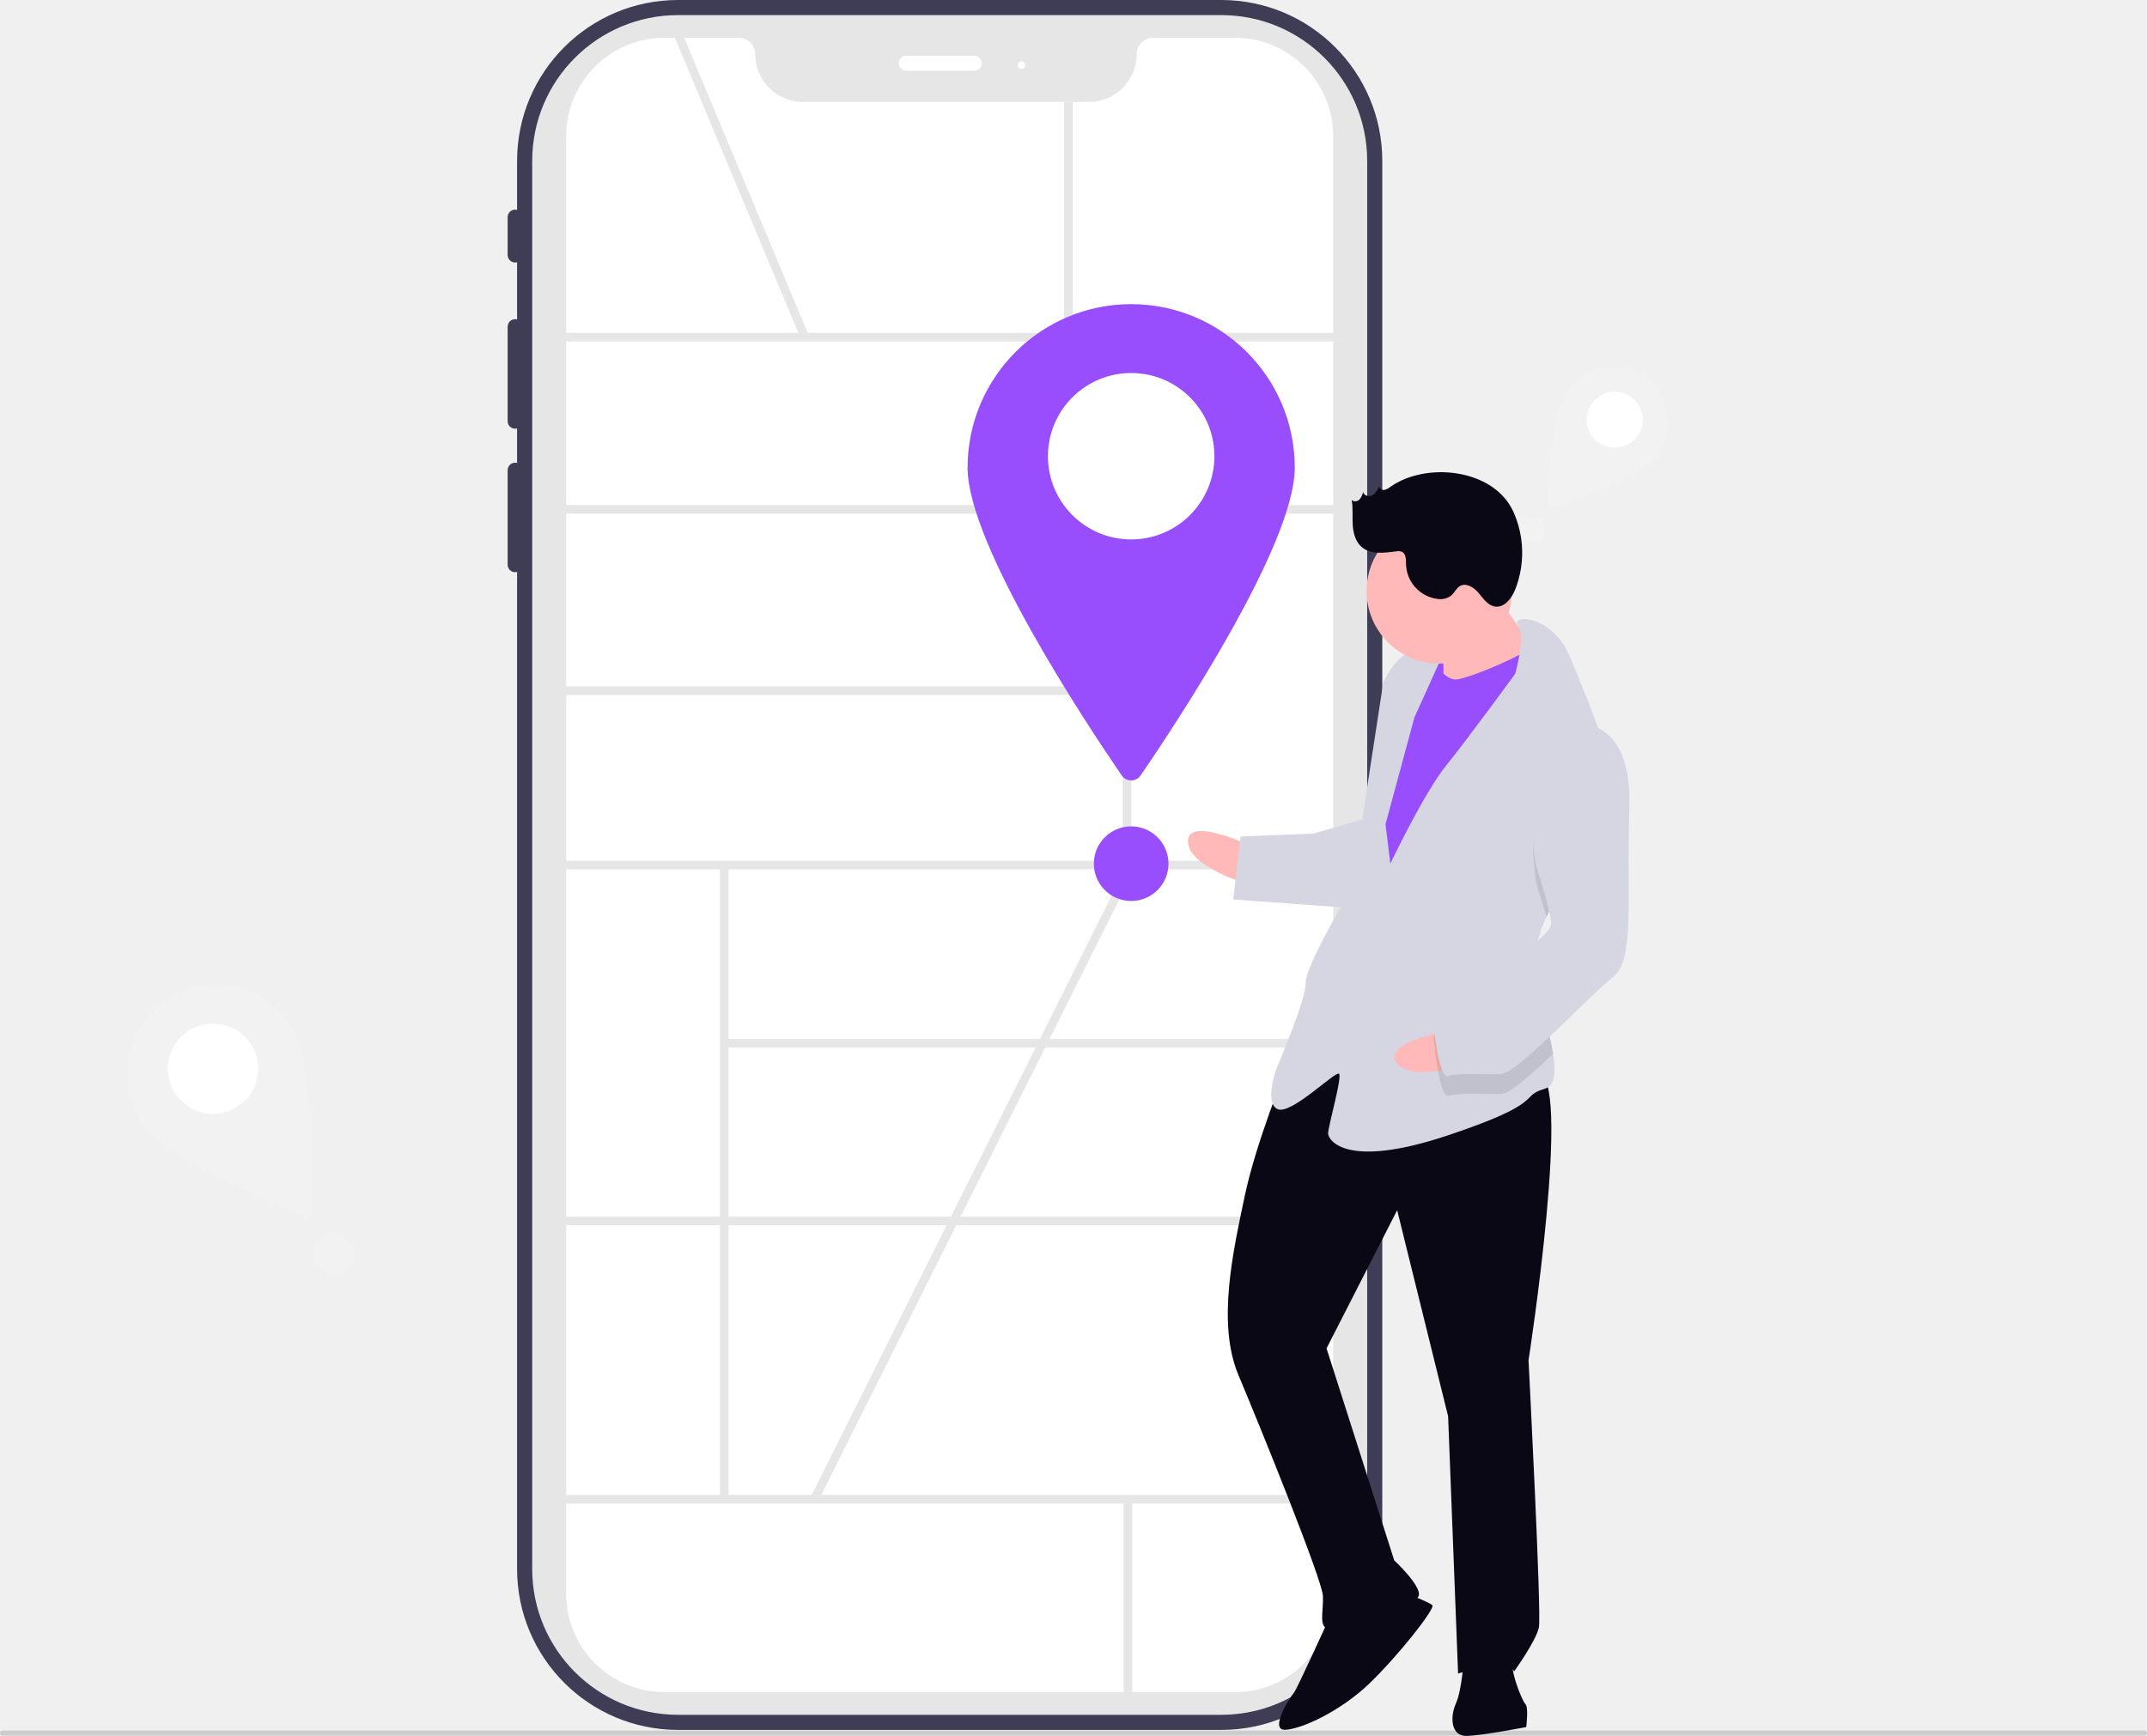
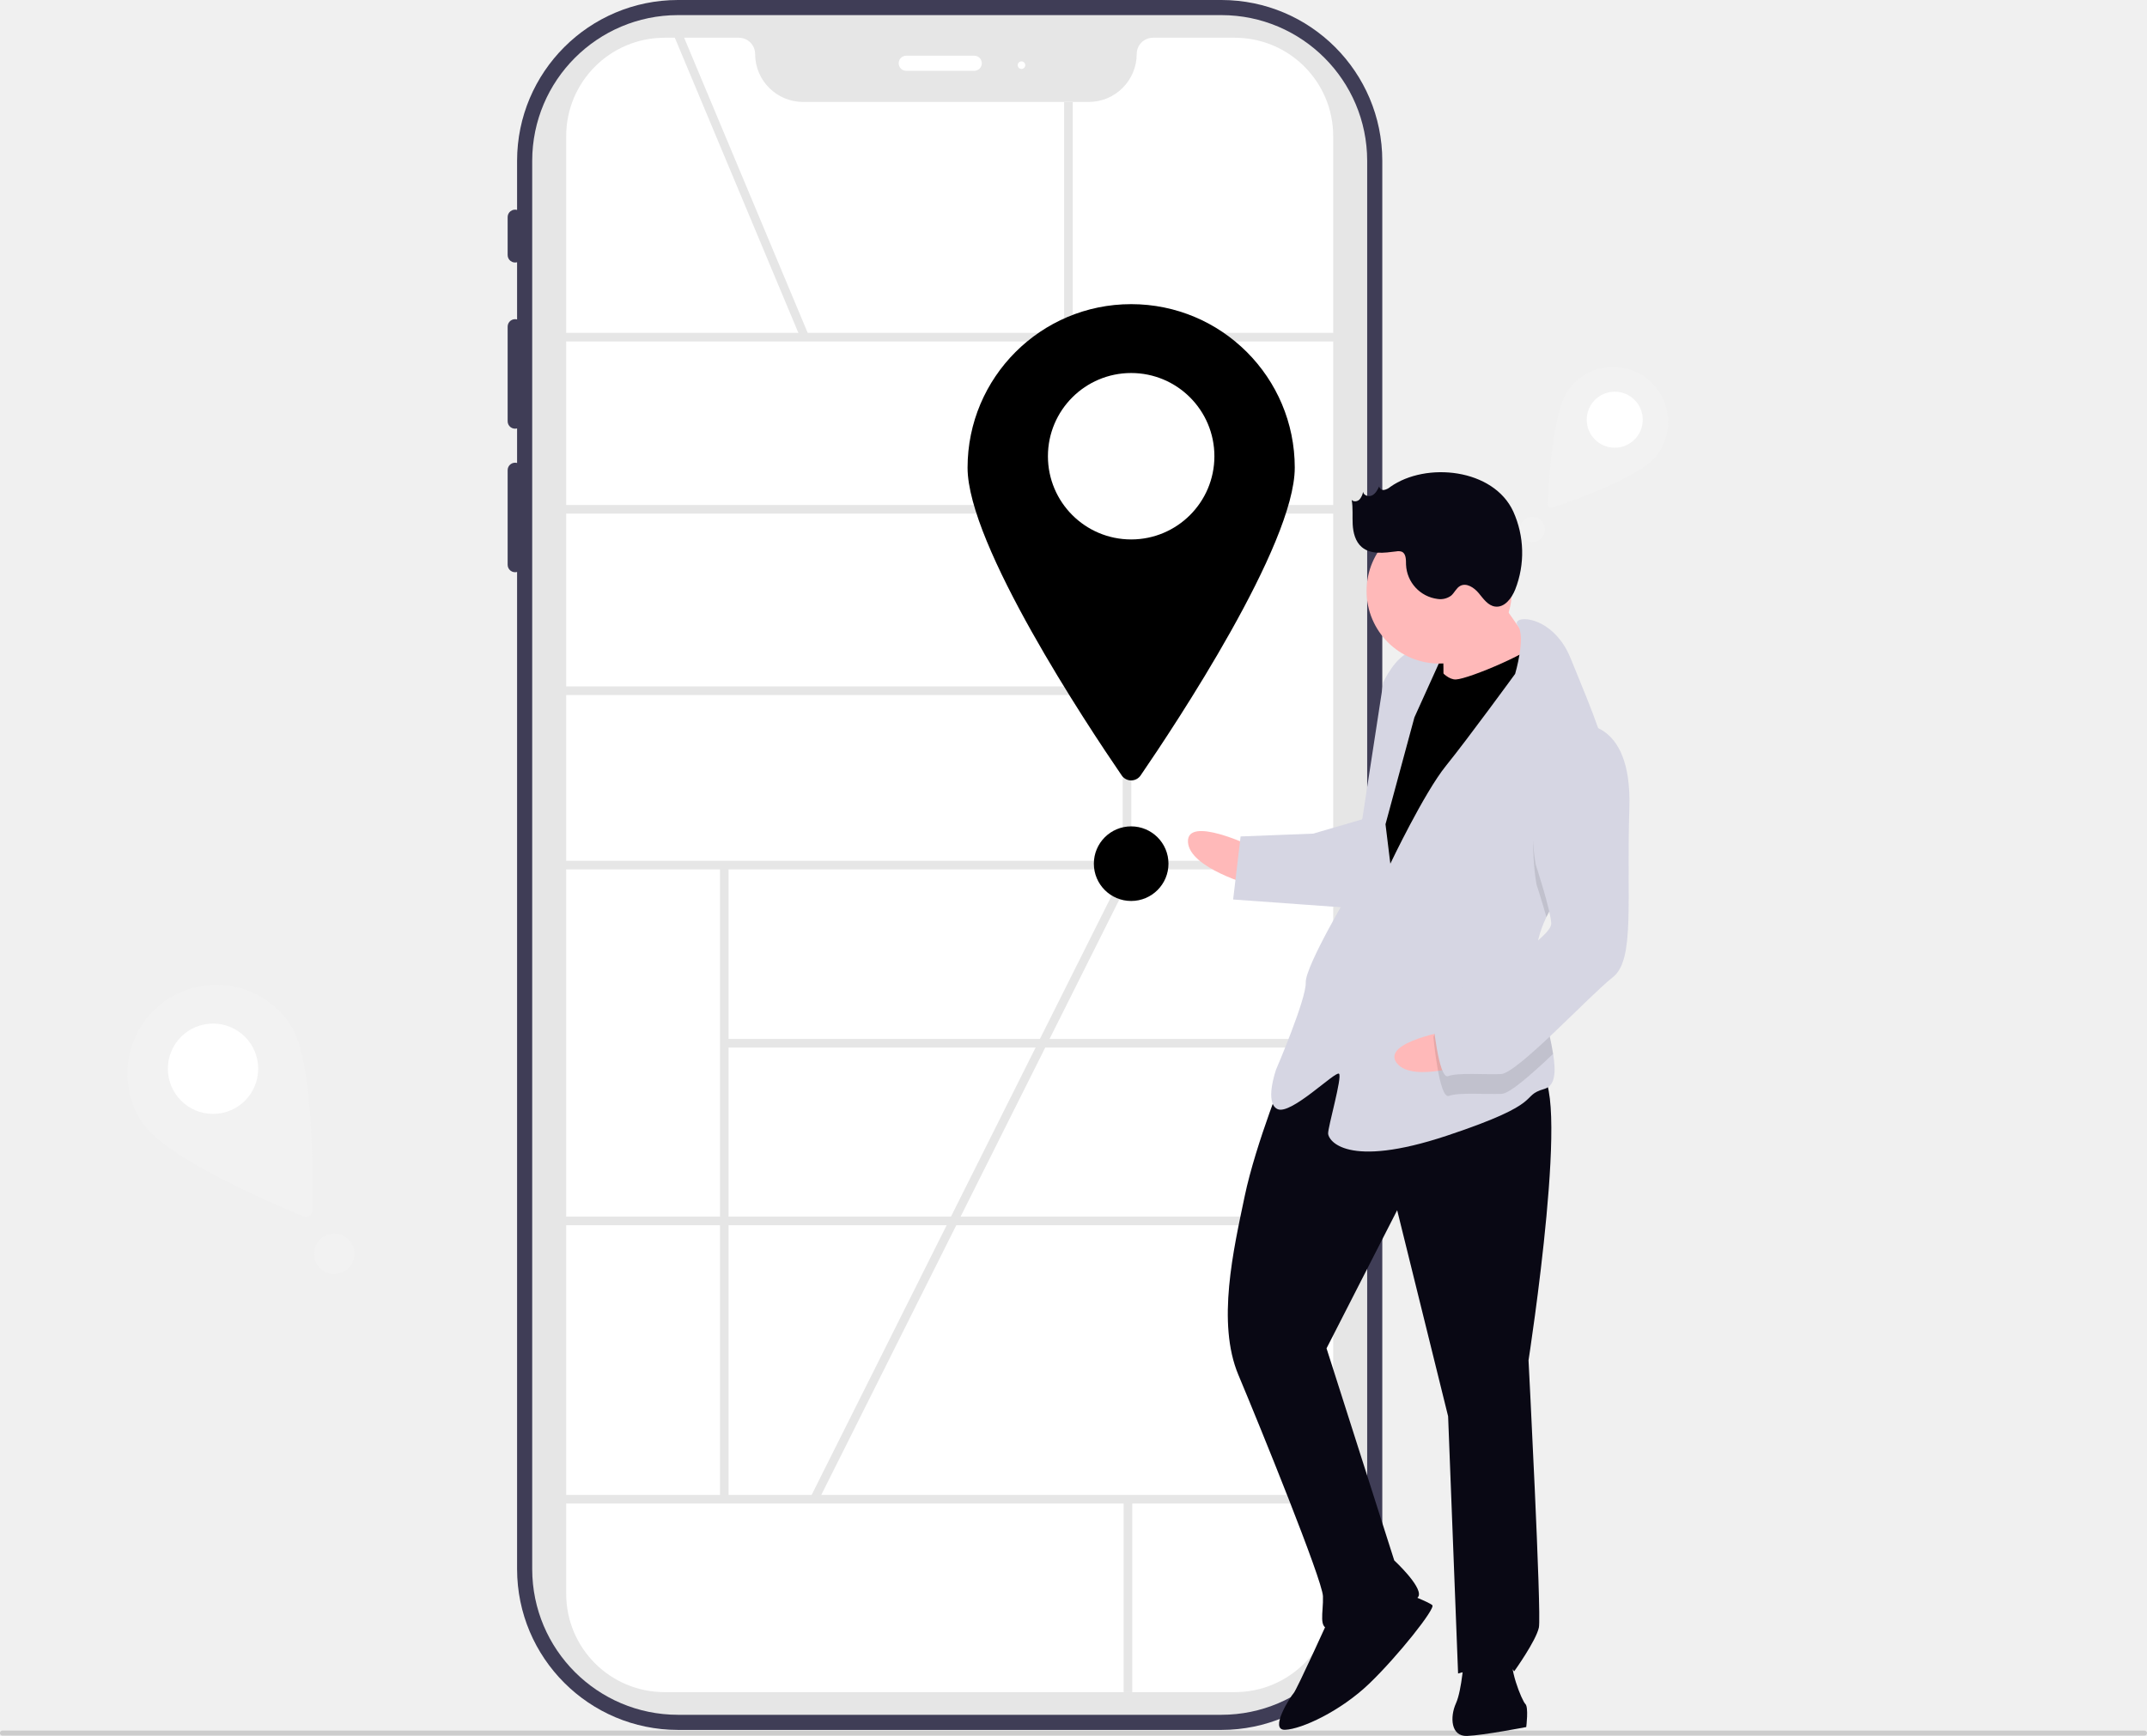
<svg xmlns="http://www.w3.org/2000/svg" width="1033.241" height="835.664" viewBox="0 0 1033.241 835.664" role="img" artist="Katerina Limpitsouni" source="https://undraw.co/">
  <g id="Group_4" data-name="Group 4" transform="translate(-368 -122)">
    <path id="Path_145-553" data-name="Path 145" d="M691.776,147.5H430.193a77.484,77.484,0,0,0-77.4,77.4v23.644a3.592,3.592,0,0,0-4.546,3.508v18.182a3.593,3.593,0,0,0,4.546,3.508V301.27a3.592,3.592,0,0,0-4.546,3.508v45.456a3.592,3.592,0,0,0,4.546,3.508v16.621a3.592,3.592,0,0,0-4.546,3.508v45.456a3.592,3.592,0,0,0,4.546,3.508V902.856a77.485,77.485,0,0,0,77.4,77.4H691.776a77.484,77.484,0,0,0,77.4-77.4V224.9a77.484,77.484,0,0,0-77.4-77.4Zm61.033,755.356a61.1,61.1,0,0,1-61.033,61.033H430.193a61.1,61.1,0,0,1-61.033-61.033V224.9a61.1,61.1,0,0,1,61.033-61.033H691.776A61.1,61.1,0,0,1,752.809,224.9Z" transform="translate(264.054 -25.5)" fill="#3f3d56" />
    <path id="Path_146-554" data-name="Path 146" d="M688.514,970.972H426.931a70.2,70.2,0,0,1-70.124-70.124V222.889a70.2,70.2,0,0,1,70.124-70.124H688.514a70.2,70.2,0,0,1,70.124,70.124V900.848a70.2,70.2,0,0,1-70.124,70.124Z" transform="translate(267.316 -23.492)" fill="#e6e6e6" />
    <path id="Path_147-555" data-name="Path 147" d="M690.461,957.051H415.95a47.35,47.35,0,0,1-47.3-47.3v-701.8a47.349,47.349,0,0,1,47.3-47.3h35.8a7.826,7.826,0,0,1,7.817,7.817,23.119,23.119,0,0,0,23.093,23.093H620.115a23.119,23.119,0,0,0,23.093-23.093,7.826,7.826,0,0,1,7.817-7.817h39.436a47.349,47.349,0,0,1,47.3,47.3v701.8A47.349,47.349,0,0,1,690.461,957.051Z" transform="translate(271.833 -20.481)" fill="#fff" />
    <path id="Path_148-556" data-name="Path 148" d="M520.859,174.189H488.13a3.636,3.636,0,0,1,0-7.273h32.728a3.636,3.636,0,1,1,0,7.273Z" transform="translate(315.999 -18.097)" fill="#fff" />
    <circle id="Ellipse_31" data-name="Ellipse 31" cx="1.818" cy="1.818" r="1.818" transform="translate(857.767 151.546)" fill="#fff" />
    <rect id="Rectangle_81" data-name="Rectangle 81" width="387.15" height="4.144" transform="translate(631.283 282.226)" fill="#e6e6e6" />
    <rect id="Rectangle_82" data-name="Rectangle 82" width="387.15" height="4.144" transform="translate(631.283 365.102)" fill="#e6e6e6" />
    <rect id="Rectangle_83" data-name="Rectangle 83" width="387.15" height="4.144" transform="translate(631.283 536.379)" fill="#e6e6e6" />
    <rect id="Rectangle_84" data-name="Rectangle 84" width="387.15" height="4.144" transform="translate(631.283 707.655)" fill="#e6e6e6" />
    <rect id="Rectangle_85" data-name="Rectangle 85" width="387.15" height="4.144" transform="translate(631.283 841.638)" fill="#e6e6e6" />
    <rect id="Rectangle_86" data-name="Rectangle 86" width="4.144" height="254.152" transform="translate(908.296 284.298)" fill="#e6e6e6" />
    <rect id="Rectangle_87" data-name="Rectangle 87" width="4.144" height="305.333" transform="translate(714.485 538.376)" fill="#e6e6e6" />
    <rect id="Rectangle_88" data-name="Rectangle 88" width="293.033" height="4.144" transform="translate(716.557 622.131)" fill="#e6e6e6" />
    <rect id="Rectangle_89" data-name="Rectangle 89" width="4.144" height="92.86" transform="translate(908.742 843.709)" fill="#e6e6e6" />
    <rect id="Rectangle_90" data-name="Rectangle 90" width="269.881" height="4.144" transform="translate(639.797 452.437)" fill="#e6e6e6" />
    <rect id="Rectangle_91" data-name="Rectangle 91" width="4.144" height="158.198" transform="translate(692.337 139.163) rotate(-22.709)" fill="#e6e6e6" />
    <rect id="Rectangle_92" data-name="Rectangle 92" width="4.144" height="113.206" transform="translate(880.106 171.092)" fill="#e6e6e6" />
-     <path id="Path_149-557" data-name="Path 149" d="M665.954,332.232c0,37.129-57.4,123.645-74.18,148.136a5.514,5.514,0,0,1-9.1,0c-16.776-24.491-74.18-111.007-74.18-148.136a78.732,78.732,0,0,1,157.464,0Z" transform="translate(325.147 14.914)" fill="#984EFD" />
+     <path id="Path_149-557" data-name="Path 149" d="M665.954,332.232c0,37.129-57.4,123.645-74.18,148.136a5.514,5.514,0,0,1-9.1,0c-16.776-24.491-74.18-111.007-74.18-148.136a78.732,78.732,0,0,1,157.464,0Z" transform="translate(325.147 14.914)" fill="currentColor" />
    <circle id="Ellipse_32" data-name="Ellipse 32" cx="40.057" cy="40.057" r="40.057" transform="translate(872.313 301.564)" fill="#fff" />
    <rect id="Rectangle_93" data-name="Rectangle 93" width="338.937" height="4.144" transform="translate(758.048 842.733) rotate(-63.412)" fill="#e6e6e6" />
    <path id="Path_161-558" data-name="Path 161" d="M1208.241,751.71a1.216,1.216,0,0,1-1.216,1.21H176.216a1.21,1.21,0,1,1,0-2.419h1030.81A1.216,1.216,0,0,1,1208.241,751.71Z" transform="translate(193 204.573)" fill="#ccc" />
-     <circle id="Ellipse_34" data-name="Ellipse 34" cx="17.956" cy="17.956" r="17.956" transform="translate(894.413 519.803)" fill="#984EFD" />
+     <circle id="Ellipse_34" data-name="Ellipse 34" cx="17.956" cy="17.956" r="17.956" transform="translate(894.413 519.803)" fill="currentColor" />
    <path id="Path_162-559" data-name="Path 162" d="M762.957,318.065c-7.5,9.995-40.427,21.689-49.889,24.893a1.856,1.856,0,0,1-2.451-1.839c.431-9.981,2.453-44.865,9.952-54.859a26.5,26.5,0,1,1,42.387,31.8Z" transform="translate(402.21 23.364)" fill="#f2f2f2" />
    <circle id="Ellipse_35" data-name="Ellipse 35" cx="13.481" cy="13.481" r="13.481" transform="translate(1131.609 310.559)" fill="#fff" />
    <circle id="Ellipse_36" data-name="Ellipse 36" cx="6.043" cy="6.043" r="6.043" transform="translate(1099.43 370.794)" fill="#f2f2f2" />
    <path id="Path_163-560" data-name="Path 163" d="M294.341,510.177c11.035,16.86,10.683,73.207,10.344,89.314a2.992,2.992,0,0,1-4.134,2.706c-14.9-6.135-66.677-28.359-77.713-45.219a42.728,42.728,0,1,1,71.5-46.8Z" transform="translate(213.577 105.404)" fill="#f2f2f2" />
    <circle id="Ellipse_37" data-name="Ellipse 37" cx="21.739" cy="21.739" r="21.739" transform="translate(448.785 614.733)" fill="#fff" />
    <circle id="Ellipse_38" data-name="Ellipse 38" cx="9.745" cy="9.745" r="9.745" transform="translate(519.075 715.792)" fill="#f2f2f2" />
    <g id="Group_3" data-name="Group 3" transform="translate(-6238.313 -1091.52)">
-       <rect id="Rectangle_80" data-name="Rectangle 80" width="22.242" height="28.597" transform="translate(7286.338 1521.533) rotate(-2.221)" fill="#984EFD" />
+       <rect id="Rectangle_80" data-name="Rectangle 80" width="22.242" height="28.597" transform="translate(7286.338 1521.533) rotate(-2.221)" fill="currentColor" />
      <path id="Path_129-561" data-name="Path 129" d="M591.71,375.659s-30.779-14.706-30.286-2.005,31.025,21.056,31.025,21.056Z" transform="translate(6616.593 1245.092)" fill="#ffb9b9" />
      <path id="Path_130-562" data-name="Path 130" d="M608.6,483.119s-14.521,35.542-19.886,61.189-13.536,60.942-3.026,85.974,40.392,98.6,40.7,106.537-2.559,16,3.791,15.752,40.907-11.126,42.31-15.95-11.79-17.032-11.79-17.032L628.117,617.506,662.107,551l24.516,99.215,4.8,123.828s23.567-7.274,26.988-1.047c0,0,10.559-14.719,11.9-21.131s-4.987-128.591-4.987-128.591,21.632-139.163,4.169-138.486S643.633,443.6,608.6,483.119Z" transform="translate(6616.593 1245.092)" fill="#090814" />
      <path id="Path_131-563" data-name="Path 131" d="M629.929,746.221s-16.109,35.6-17.635,37.252-12.023,17.956-4.085,17.648,26.68-8.984,40.476-22.239,31.984-36.219,30.335-37.745-12.947-5.858-12.947-5.858Z" transform="translate(6616.593 1245.092)" fill="#090814" />
      <path id="Path_132-564" data-name="Path 132" d="M694.292,765.984s-.972,15.937-3.9,22.41-2.559,16,5.378,15.691,28.453-4.283,28.453-4.283,1.218-9.587-.431-11.113-8.676-18.743-5.686-23.628S694.292,765.984,694.292,765.984Z" transform="translate(6616.593 1245.092)" fill="#090814" />
      <path id="Path_133-565" data-name="Path 133" d="M706.036,248.8s16.922,26.373,23.518,32.477-11.962,19.543-11.962,19.543l-33.215,4.468s.418-30.225-1.293-33.338S706.036,248.8,706.036,248.8Z" transform="translate(6616.593 1245.092)" fill="#ffb9b9" />
-       <path id="Path_134-566" data-name="Path 134" d="M677.165,283.309s6.843,12.454,13.193,12.208,39.2-14.239,40.6-19.064,10.88,34.557,10.88,34.557L661.465,452.45,641.86,438.9l9.5-83.045,7.8-44.821Z" transform="translate(6616.593 1245.092)" fill="#984EFD" />
+       <path id="Path_134-566" data-name="Path 134" d="M677.165,283.309s6.843,12.454,13.193,12.208,39.2-14.239,40.6-19.064,10.88,34.557,10.88,34.557L661.465,452.45,641.86,438.9l9.5-83.045,7.8-44.821Z" transform="translate(6616.593 1245.092)" fill="currentColor" />
      <path id="Path_135-567" data-name="Path 135" d="M733.921,409.892c-3.206,6.707-5.208,13.7-4.931,20.86.012.318.025.635.053.952.761,14.693,6.173,31.686,8.115,44.044,1.409,8.865,1.008,15.336-4.18,16.856-12.577,3.668,1.834,6.289-46.826,22.485s-57.152,2.216-57.275-.959,6.891-27.3,5.242-28.822-23.074,19.974-29.548,17.045-.739-19.051-.739-19.051,14.583-33.954,14.275-41.892S640.2,396.037,640.2,396.037l15.234-99.167s5.858-12.947,13.734-14.842,14.411,2.621,14.411,2.621L670.4,313.78,656.492,365.2l2.326,18.989s16.17-34.016,26.791-47.147,33.264-44.218,33.264-44.218,5.286-17.837,1.3-23.168c-3.991-5.346,16.647-6.147,25.446,15.771,4.664,11.616,12.236,28.939,16.979,45.068,4.227,14.289,6.223,27.646,2.036,35.281C758.229,377.437,742.129,392.768,733.921,409.892Z" transform="translate(6616.593 1245.092)" fill="#d6d6e3" />
      <path id="Path_136-568" data-name="Path 136" d="M764.629,365.773c-6.4,11.664-22.5,27-30.708,44.119-2.144-7.723-4.759-15.715-4.759-15.715s-10.031-53.669,19.64-67.539a19.858,19.858,0,0,1,13.791,3.853C766.82,344.781,768.817,358.138,764.629,365.773Z" transform="translate(6616.593 1245.092)" opacity="0.1" />
      <path id="Path_137-569" data-name="Path 137" d="M646.843,362.391l-25.154,7.335-34.926,1.354-3.593,30.348,57.4,4.134S654.9,365.258,646.843,362.391Z" transform="translate(6616.593 1245.092)" fill="#d6d6e3" />
      <path id="Path_138-570" data-name="Path 138" d="M687.861,464.431s-33.652,5.583-25.971,15.71,37.492-.52,37.492-.52Z" transform="translate(6616.593 1245.092)" fill="#ffb9b9" />
      <path id="Path_139-571" data-name="Path 139" d="M729.044,431.7c.761,14.693,6.173,31.686,8.115,44.044-10.72,10.146-20.914,19.1-24.756,19.244-7.938.308-20.7-.787-25.4.985s-7.458-28.33-7.458-28.33,2.806-9.648,15.321-14.9C703.313,449.19,719.506,439.547,729.044,431.7Z" transform="translate(6616.593 1245.092)" opacity="0.1" />
      <path id="Path_140-572" data-name="Path 140" d="M748.433,317.113s26.865-4.222,25.414,40.353,2.832,73.027-7.973,81.4-45.9,46.3-53.84,46.606-20.7-.787-25.4.985-7.458-28.33-7.458-28.33,2.806-9.648,15.321-14.9,42-23.888,41.756-30.238-7.458-28.33-7.458-28.33S718.762,330.984,748.433,317.113Z" transform="translate(6616.593 1245.092)" fill="#d6d6e3" />
      <circle id="Ellipse_29" data-name="Ellipse 29" cx="34.952" cy="34.952" r="34.952" transform="translate(7263.986 1463.039)" fill="#ffb9b9" />
      <path id="Path_141-573" data-name="Path 141" d="M658.811,202.8a6.749,6.749,0,0,1-2.939,1.475,2.1,2.1,0,0,1-2.43-1.683c-.8,1.658-1.7,3.426-3.335,4.277s-4.157.137-4.393-1.689a7.706,7.706,0,0,1-1.774,3.744c-1.013.966-2.85,1.21-3.734.125.715,3.907.274,7.926.5,11.892s1.282,8.17,4.278,10.778c4.37,3.8,10.941,2.865,16.689,2.144a5.065,5.065,0,0,1,2.615.143c2.152.917,2.055,3.913,2.084,6.252a17.373,17.373,0,0,0,15.212,16.5,8.708,8.708,0,0,0,6.472-1.58c1.632-1.383,2.466-3.638,4.336-4.677,3.042-1.69,6.732.775,8.956,3.452s4.416,5.969,7.862,6.459c4.557.648,8.028-4,9.73-8.272a48.223,48.223,0,0,0-.958-37.47C708.467,193.929,675.964,190.648,658.811,202.8Z" transform="translate(6616.593 1245.092)" fill="#090814" />
    </g>
  </g>
</svg>
